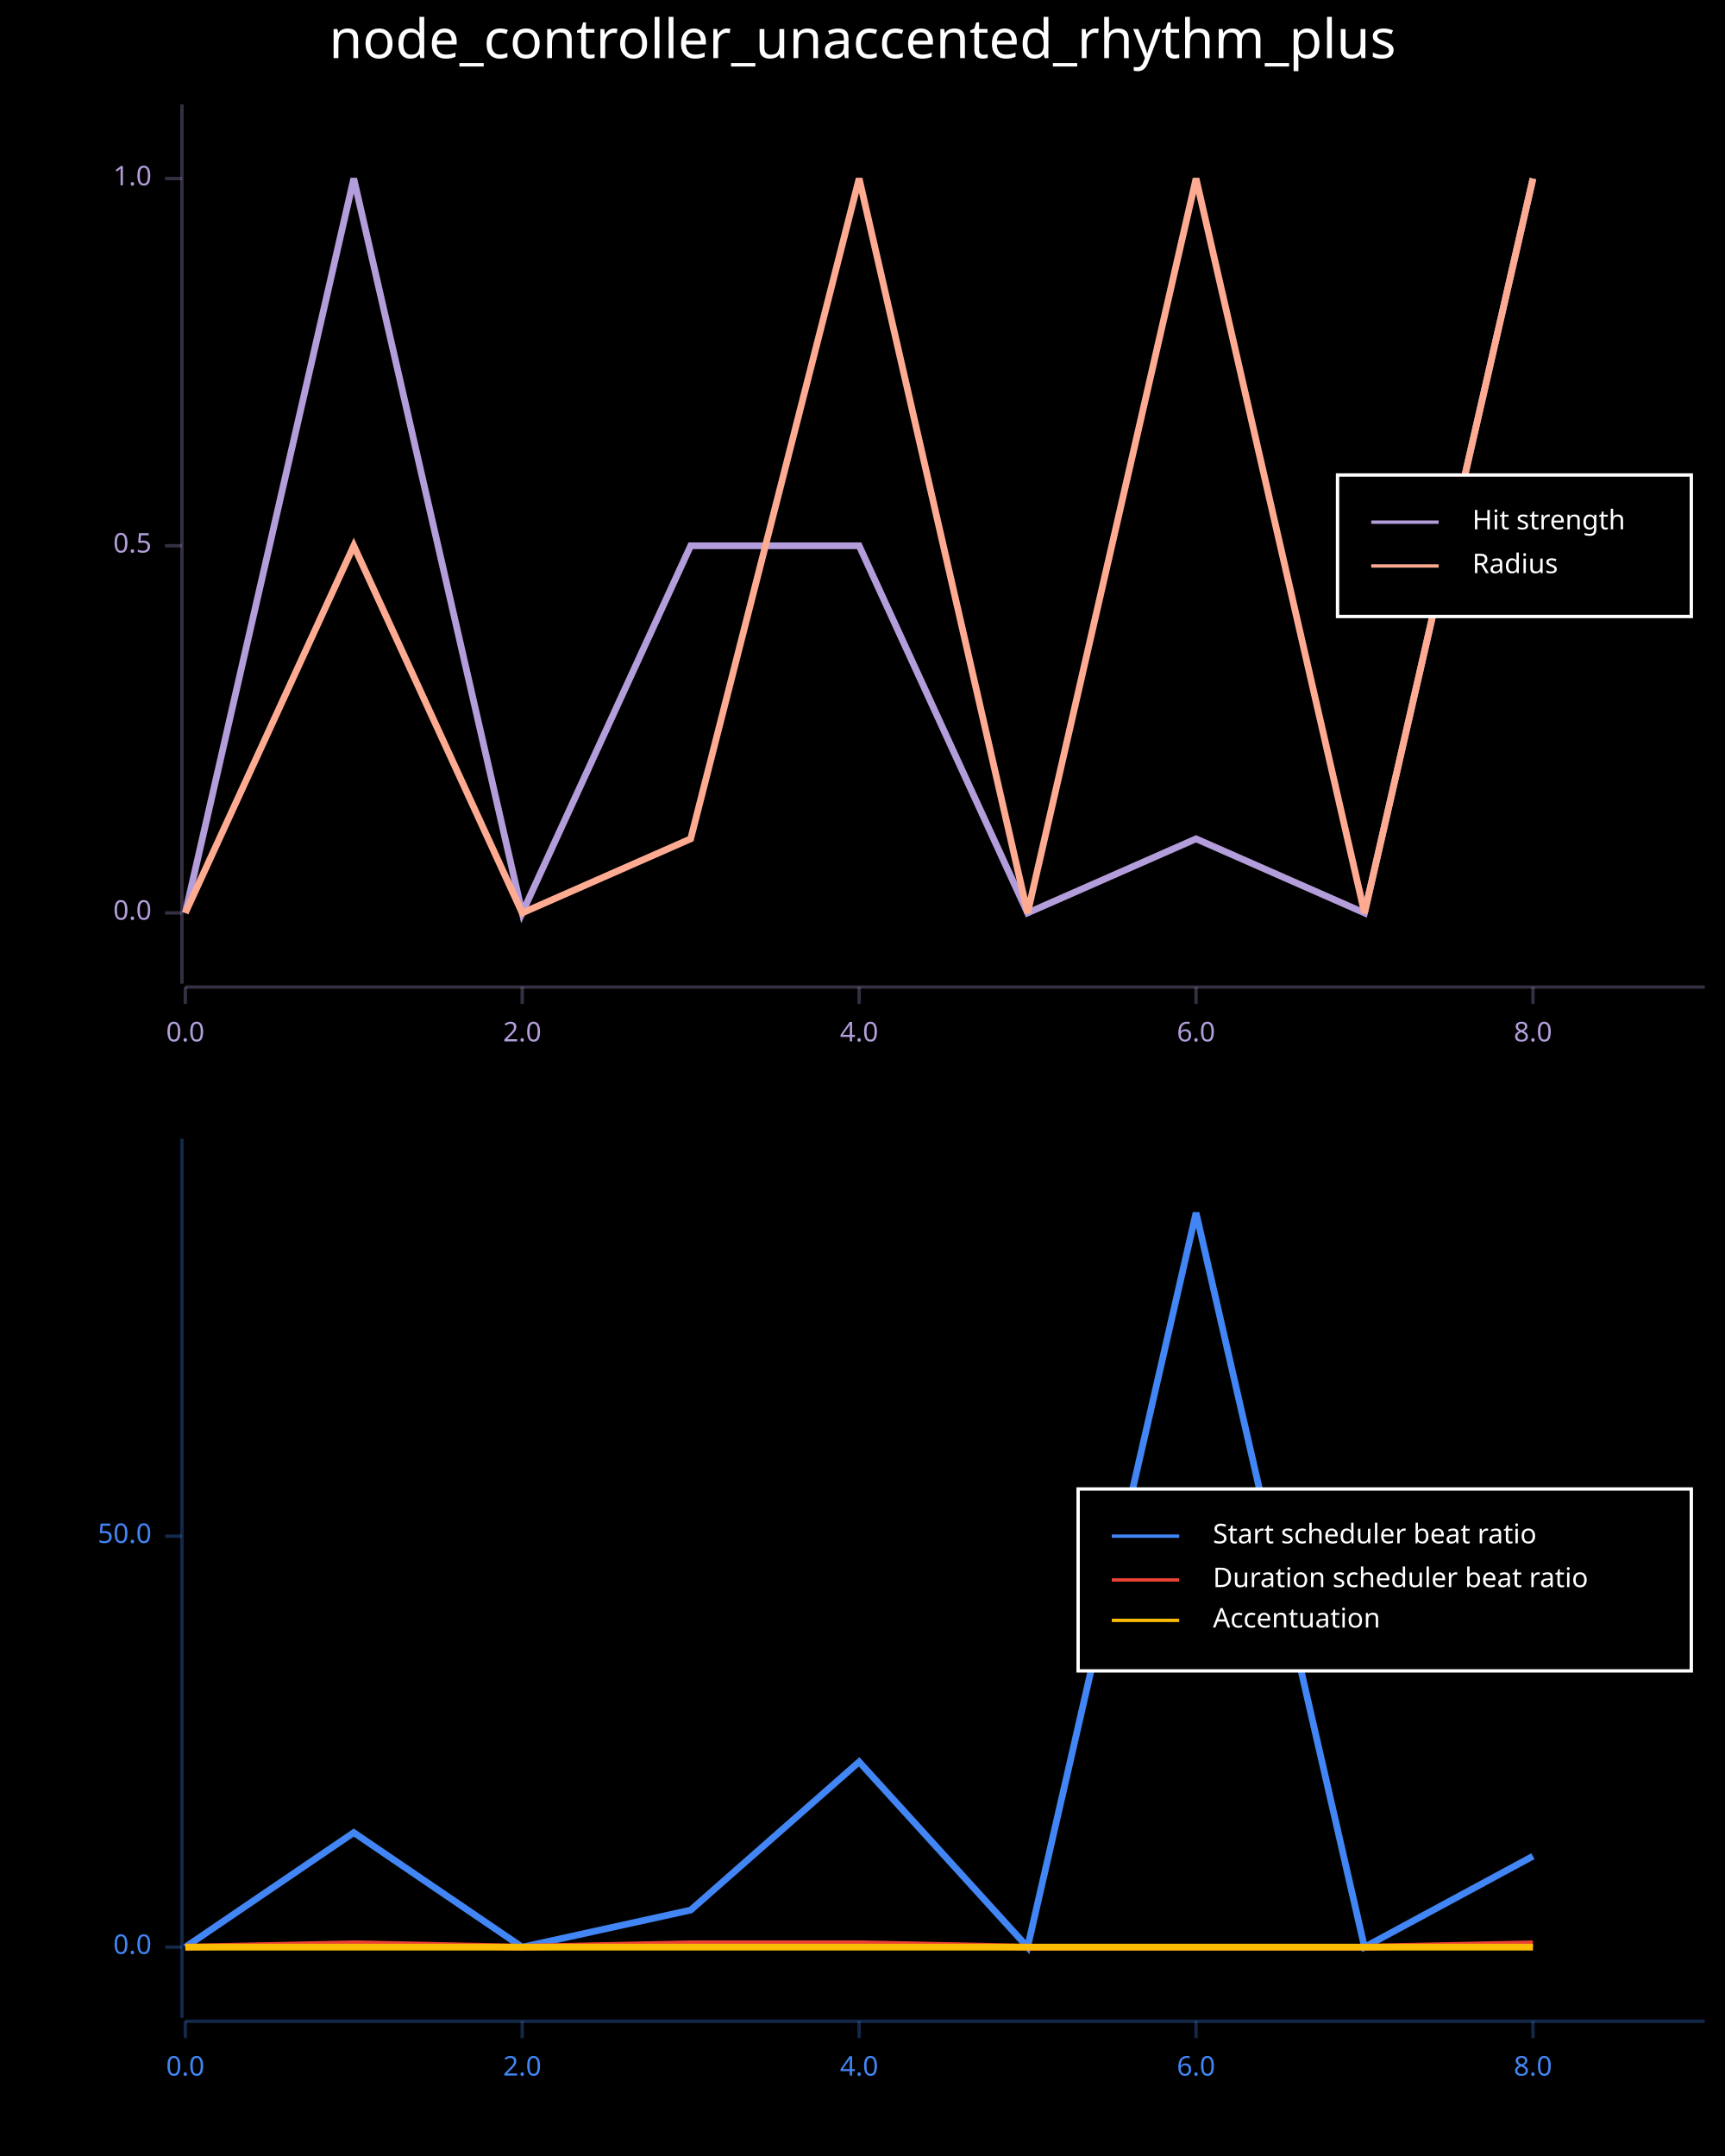
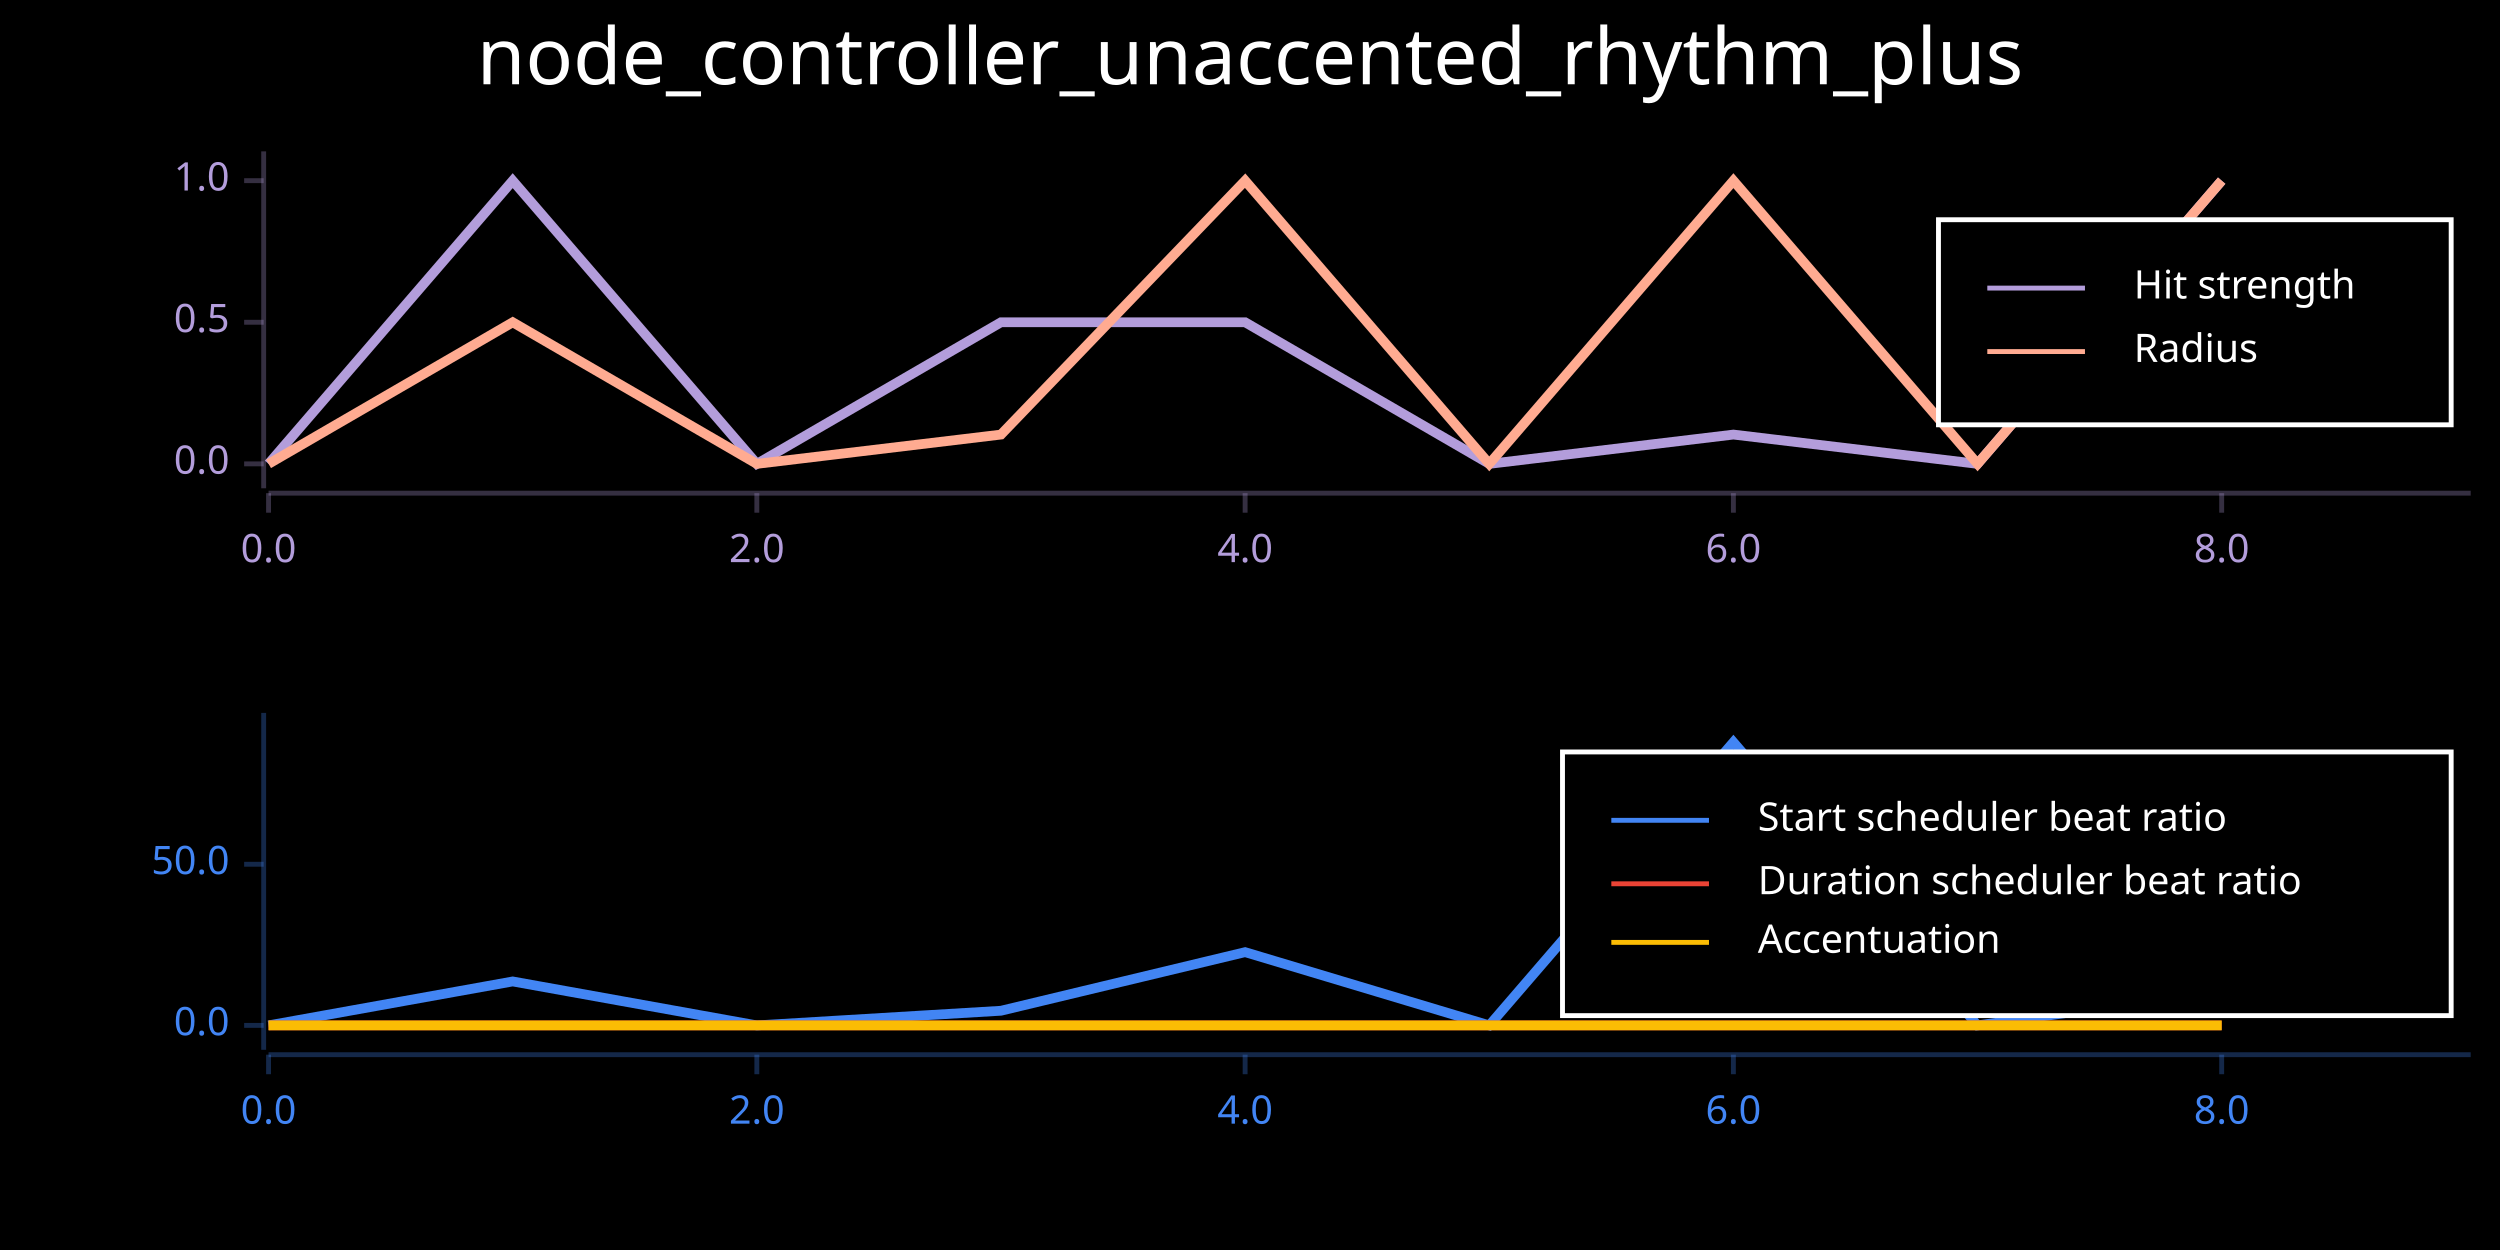
- <svg xmlns="http://www.w3.org/2000/svg" width="512" height="640" viewBox="0 0 512 640">
-   <rect x="0" y="0" width="512" height="640" opacity="1" fill="#000000" stroke="none" />
+ <svg xmlns="http://www.w3.org/2000/svg" width="512" height="256" viewBox="0 0 512 256">
+   <rect x="0" y="0" width="512" height="256" opacity="1" fill="#000000" stroke="none" />
  <text x="256" y="5" dy="0.76em" text-anchor="middle" font-family="sans-serif" font-size="16.129" opacity="1" fill="#FFFFFF">
node_controller_unaccented_rhythm_plus
</text>
-   <polyline fill="none" opacity="0.3" stroke="#B39DDB" stroke-width="1" points="54,31 54,292 " />
-   <text x="45" y="271" dy="0.5ex" text-anchor="end" font-family="sans-serif" font-size="8.065" opacity="1" fill="#B39DDB">
+   <polyline fill="none" opacity="0.3" stroke="#B39DDB" stroke-width="1" points="54,31 54,100 " />
+   <text x="47" y="95" dy="0.5ex" text-anchor="end" font-family="sans-serif" font-size="8.065" opacity="1" fill="#B39DDB">
0.0
</text>
-   <polyline fill="none" opacity="0.3" stroke="#B39DDB" stroke-width="1" points="49,271 54,271 " />
-   <text x="45" y="162" dy="0.5ex" text-anchor="end" font-family="sans-serif" font-size="8.065" opacity="1" fill="#B39DDB">
+   <polyline fill="none" opacity="0.3" stroke="#B39DDB" stroke-width="1" points="50,95 54,95 " />
+   <text x="47" y="66" dy="0.5ex" text-anchor="end" font-family="sans-serif" font-size="8.065" opacity="1" fill="#B39DDB">
0.5
</text>
-   <polyline fill="none" opacity="0.3" stroke="#B39DDB" stroke-width="1" points="49,162 54,162 " />
-   <text x="45" y="53" dy="0.5ex" text-anchor="end" font-family="sans-serif" font-size="8.065" opacity="1" fill="#B39DDB">
+   <polyline fill="none" opacity="0.3" stroke="#B39DDB" stroke-width="1" points="50,66 54,66 " />
+   <text x="47" y="37" dy="0.5ex" text-anchor="end" font-family="sans-serif" font-size="8.065" opacity="1" fill="#B39DDB">
1.0
</text>
-   <polyline fill="none" opacity="0.3" stroke="#B39DDB" stroke-width="1" points="49,53 54,53 " />
-   <polyline fill="none" opacity="0.3" stroke="#B39DDB" stroke-width="1" points="55,293 506,293 " />
-   <text x="55" y="303" dy="0.76em" text-anchor="middle" font-family="sans-serif" font-size="8.065" opacity="1" fill="#B39DDB">
+   <polyline fill="none" opacity="0.3" stroke="#B39DDB" stroke-width="1" points="50,37 54,37 " />
+   <polyline fill="none" opacity="0.3" stroke="#B39DDB" stroke-width="1" points="55,101 506,101 " />
+   <text x="55" y="109" dy="0.76em" text-anchor="middle" font-family="sans-serif" font-size="8.065" opacity="1" fill="#B39DDB">
0.0
</text>
-   <polyline fill="none" opacity="0.3" stroke="#B39DDB" stroke-width="1" points="55,293 55,298 " />
-   <text x="155" y="303" dy="0.76em" text-anchor="middle" font-family="sans-serif" font-size="8.065" opacity="1" fill="#B39DDB">
+   <polyline fill="none" opacity="0.3" stroke="#B39DDB" stroke-width="1" points="55,101 55,105 " />
+   <text x="155" y="109" dy="0.76em" text-anchor="middle" font-family="sans-serif" font-size="8.065" opacity="1" fill="#B39DDB">
2.0
</text>
-   <polyline fill="none" opacity="0.3" stroke="#B39DDB" stroke-width="1" points="155,293 155,298 " />
-   <text x="255" y="303" dy="0.76em" text-anchor="middle" font-family="sans-serif" font-size="8.065" opacity="1" fill="#B39DDB">
+   <polyline fill="none" opacity="0.3" stroke="#B39DDB" stroke-width="1" points="155,101 155,105 " />
+   <text x="255" y="109" dy="0.76em" text-anchor="middle" font-family="sans-serif" font-size="8.065" opacity="1" fill="#B39DDB">
4.0
</text>
-   <polyline fill="none" opacity="0.3" stroke="#B39DDB" stroke-width="1" points="255,293 255,298 " />
-   <text x="355" y="303" dy="0.76em" text-anchor="middle" font-family="sans-serif" font-size="8.065" opacity="1" fill="#B39DDB">
+   <polyline fill="none" opacity="0.3" stroke="#B39DDB" stroke-width="1" points="255,101 255,105 " />
+   <text x="355" y="109" dy="0.76em" text-anchor="middle" font-family="sans-serif" font-size="8.065" opacity="1" fill="#B39DDB">
6.0
</text>
-   <polyline fill="none" opacity="0.3" stroke="#B39DDB" stroke-width="1" points="355,293 355,298 " />
-   <text x="455" y="303" dy="0.76em" text-anchor="middle" font-family="sans-serif" font-size="8.065" opacity="1" fill="#B39DDB">
+   <polyline fill="none" opacity="0.3" stroke="#B39DDB" stroke-width="1" points="355,101 355,105 " />
+   <text x="455" y="109" dy="0.76em" text-anchor="middle" font-family="sans-serif" font-size="8.065" opacity="1" fill="#B39DDB">
8.0
</text>
-   <polyline fill="none" opacity="0.3" stroke="#B39DDB" stroke-width="1" points="455,293 455,298 " />
-   <polyline fill="none" opacity="1" stroke="#B39DDB" stroke-width="2" points="55,271 105,53 155,271 205,162 255,162 305,271 355,249 405,271 455,53 " />
-   <polyline fill="none" opacity="1" stroke="#FFAB91" stroke-width="2" points="55,271 105,162 155,271 205,249 255,53 305,271 355,53 405,271 455,53 " />
-   <rect x="397" y="141" width="105" height="42" opacity="1" fill="#000000" stroke="none" />
-   <rect x="397" y="141" width="105" height="42" opacity="1" fill="none" stroke="#FFFFFF" />
-   <text x="437" y="151" dy="0.76em" text-anchor="start" font-family="sans-serif" font-size="8.065" opacity="1" fill="#FFFFFF">
+   <polyline fill="none" opacity="0.3" stroke="#B39DDB" stroke-width="1" points="455,101 455,105 " />
+   <polyline fill="none" opacity="1" stroke="#B39DDB" stroke-width="2" points="55,95 105,37 155,95 205,66 255,66 305,95 355,89 405,95 455,37 " />
+   <polyline fill="none" opacity="1" stroke="#FFAB91" stroke-width="2" points="55,95 105,66 155,95 205,89 255,37 305,95 355,37 405,95 455,37 " />
+   <rect x="397" y="45" width="105" height="42" opacity="1" fill="#000000" stroke="none" />
+   <rect x="397" y="45" width="105" height="42" opacity="1" fill="none" stroke="#FFFFFF" />
+   <text x="437" y="55" dy="0.76em" text-anchor="start" font-family="sans-serif" font-size="8.065" opacity="1" fill="#FFFFFF">
Hit strength
</text>
-   <text x="437" y="164" dy="0.76em" text-anchor="start" font-family="sans-serif" font-size="8.065" opacity="1" fill="#FFFFFF">
+   <text x="437" y="68" dy="0.76em" text-anchor="start" font-family="sans-serif" font-size="8.065" opacity="1" fill="#FFFFFF">
Radius
</text>
-   <polyline fill="none" opacity="1" stroke="#B39DDB" stroke-width="1" points="407,155 427,155 " />
-   <polyline fill="none" opacity="1" stroke="#FFAB91" stroke-width="1" points="407,168 427,168 " />
-   <polyline fill="none" opacity="0.3" stroke="#4285F4" stroke-width="1" points="54,338 54,599 " />
-   <text x="45" y="578" dy="0.5ex" text-anchor="end" font-family="sans-serif" font-size="8.065" opacity="1" fill="#4285F4">
+   <polyline fill="none" opacity="1" stroke="#B39DDB" stroke-width="1" points="407,59 427,59 " />
+   <polyline fill="none" opacity="1" stroke="#FFAB91" stroke-width="1" points="407,72 427,72 " />
+   <polyline fill="none" opacity="0.3" stroke="#4285F4" stroke-width="1" points="54,146 54,215 " />
+   <text x="47" y="210" dy="0.5ex" text-anchor="end" font-family="sans-serif" font-size="8.065" opacity="1" fill="#4285F4">
0.0
</text>
-   <polyline fill="none" opacity="0.3" stroke="#4285F4" stroke-width="1" points="49,578 54,578 " />
-   <text x="45" y="456" dy="0.5ex" text-anchor="end" font-family="sans-serif" font-size="8.065" opacity="1" fill="#4285F4">
+   <polyline fill="none" opacity="0.3" stroke="#4285F4" stroke-width="1" points="50,210 54,210 " />
+   <text x="47" y="177" dy="0.5ex" text-anchor="end" font-family="sans-serif" font-size="8.065" opacity="1" fill="#4285F4">
50.0
</text>
-   <polyline fill="none" opacity="0.3" stroke="#4285F4" stroke-width="1" points="49,456 54,456 " />
-   <polyline fill="none" opacity="0.3" stroke="#4285F4" stroke-width="1" points="55,600 506,600 " />
-   <text x="55" y="610" dy="0.76em" text-anchor="middle" font-family="sans-serif" font-size="8.065" opacity="1" fill="#4285F4">
+   <polyline fill="none" opacity="0.3" stroke="#4285F4" stroke-width="1" points="50,177 54,177 " />
+   <polyline fill="none" opacity="0.3" stroke="#4285F4" stroke-width="1" points="55,216 506,216 " />
+   <text x="55" y="224" dy="0.76em" text-anchor="middle" font-family="sans-serif" font-size="8.065" opacity="1" fill="#4285F4">
0.0
</text>
-   <polyline fill="none" opacity="0.3" stroke="#4285F4" stroke-width="1" points="55,600 55,605 " />
-   <text x="155" y="610" dy="0.76em" text-anchor="middle" font-family="sans-serif" font-size="8.065" opacity="1" fill="#4285F4">
+   <polyline fill="none" opacity="0.3" stroke="#4285F4" stroke-width="1" points="55,216 55,220 " />
+   <text x="155" y="224" dy="0.76em" text-anchor="middle" font-family="sans-serif" font-size="8.065" opacity="1" fill="#4285F4">
2.0
</text>
-   <polyline fill="none" opacity="0.3" stroke="#4285F4" stroke-width="1" points="155,600 155,605 " />
-   <text x="255" y="610" dy="0.76em" text-anchor="middle" font-family="sans-serif" font-size="8.065" opacity="1" fill="#4285F4">
+   <polyline fill="none" opacity="0.3" stroke="#4285F4" stroke-width="1" points="155,216 155,220 " />
+   <text x="255" y="224" dy="0.76em" text-anchor="middle" font-family="sans-serif" font-size="8.065" opacity="1" fill="#4285F4">
4.0
</text>
-   <polyline fill="none" opacity="0.3" stroke="#4285F4" stroke-width="1" points="255,600 255,605 " />
-   <text x="355" y="610" dy="0.76em" text-anchor="middle" font-family="sans-serif" font-size="8.065" opacity="1" fill="#4285F4">
+   <polyline fill="none" opacity="0.3" stroke="#4285F4" stroke-width="1" points="255,216 255,220 " />
+   <text x="355" y="224" dy="0.76em" text-anchor="middle" font-family="sans-serif" font-size="8.065" opacity="1" fill="#4285F4">
6.0
</text>
-   <polyline fill="none" opacity="0.3" stroke="#4285F4" stroke-width="1" points="355,600 355,605 " />
-   <text x="455" y="610" dy="0.76em" text-anchor="middle" font-family="sans-serif" font-size="8.065" opacity="1" fill="#4285F4">
+   <polyline fill="none" opacity="0.3" stroke="#4285F4" stroke-width="1" points="355,216 355,220 " />
+   <text x="455" y="224" dy="0.76em" text-anchor="middle" font-family="sans-serif" font-size="8.065" opacity="1" fill="#4285F4">
8.0
</text>
-   <polyline fill="none" opacity="0.3" stroke="#4285F4" stroke-width="1" points="455,600 455,605 " />
-   <polyline fill="none" opacity="1" stroke="#4285F4" stroke-width="2" points="55,578 105,544 155,578 205,567 255,523 305,578 355,360 405,578 455,551 " />
-   <polyline fill="none" opacity="1" stroke="#EA4335" stroke-width="2" points="55,578 105,577 155,578 205,577 255,577 305,578 355,578 405,578 455,577 " />
-   <polyline fill="none" opacity="1" stroke="#FBBC04" stroke-width="2" points="55,578 105,578 155,578 205,578 255,578 305,578 355,578 405,578 455,578 " />
-   <rect x="320" y="442" width="182" height="54" opacity="1" fill="#000000" stroke="none" />
-   <rect x="320" y="442" width="182" height="54" opacity="1" fill="none" stroke="#FFFFFF" />
-   <text x="360" y="452" dy="0.76em" text-anchor="start" font-family="sans-serif" font-size="8.065" opacity="1" fill="#FFFFFF">
+   <polyline fill="none" opacity="0.3" stroke="#4285F4" stroke-width="1" points="455,216 455,220 " />
+   <polyline fill="none" opacity="1" stroke="#4285F4" stroke-width="2" points="55,210 105,201 155,210 205,207 255,195 305,210 355,152 405,210 455,203 " />
+   <polyline fill="none" opacity="1" stroke="#EA4335" stroke-width="2" points="55,210 105,210 155,210 205,210 255,210 305,210 355,210 405,210 455,210 " />
+   <polyline fill="none" opacity="1" stroke="#FBBC04" stroke-width="2" points="55,210 105,210 155,210 205,210 255,210 305,210 355,210 405,210 455,210 " />
+   <rect x="320" y="154" width="182" height="54" opacity="1" fill="#000000" stroke="none" />
+   <rect x="320" y="154" width="182" height="54" opacity="1" fill="none" stroke="#FFFFFF" />
+   <text x="360" y="164" dy="0.76em" text-anchor="start" font-family="sans-serif" font-size="8.065" opacity="1" fill="#FFFFFF">
Start scheduler beat ratio
</text>
-   <text x="360" y="465" dy="0.76em" text-anchor="start" font-family="sans-serif" font-size="8.065" opacity="1" fill="#FFFFFF">
+   <text x="360" y="177" dy="0.76em" text-anchor="start" font-family="sans-serif" font-size="8.065" opacity="1" fill="#FFFFFF">
Duration scheduler beat ratio
</text>
-   <text x="360" y="477" dy="0.76em" text-anchor="start" font-family="sans-serif" font-size="8.065" opacity="1" fill="#FFFFFF">
+   <text x="360" y="189" dy="0.76em" text-anchor="start" font-family="sans-serif" font-size="8.065" opacity="1" fill="#FFFFFF">
Accentuation
</text>
-   <polyline fill="none" opacity="1" stroke="#4285F4" stroke-width="1" points="330,456 350,456 " />
-   <polyline fill="none" opacity="1" stroke="#EA4335" stroke-width="1" points="330,469 350,469 " />
-   <polyline fill="none" opacity="1" stroke="#FBBC04" stroke-width="1" points="330,481 350,481 " />
+   <polyline fill="none" opacity="1" stroke="#4285F4" stroke-width="1" points="330,168 350,168 " />
+   <polyline fill="none" opacity="1" stroke="#EA4335" stroke-width="1" points="330,181 350,181 " />
+   <polyline fill="none" opacity="1" stroke="#FBBC04" stroke-width="1" points="330,193 350,193 " />
</svg>
